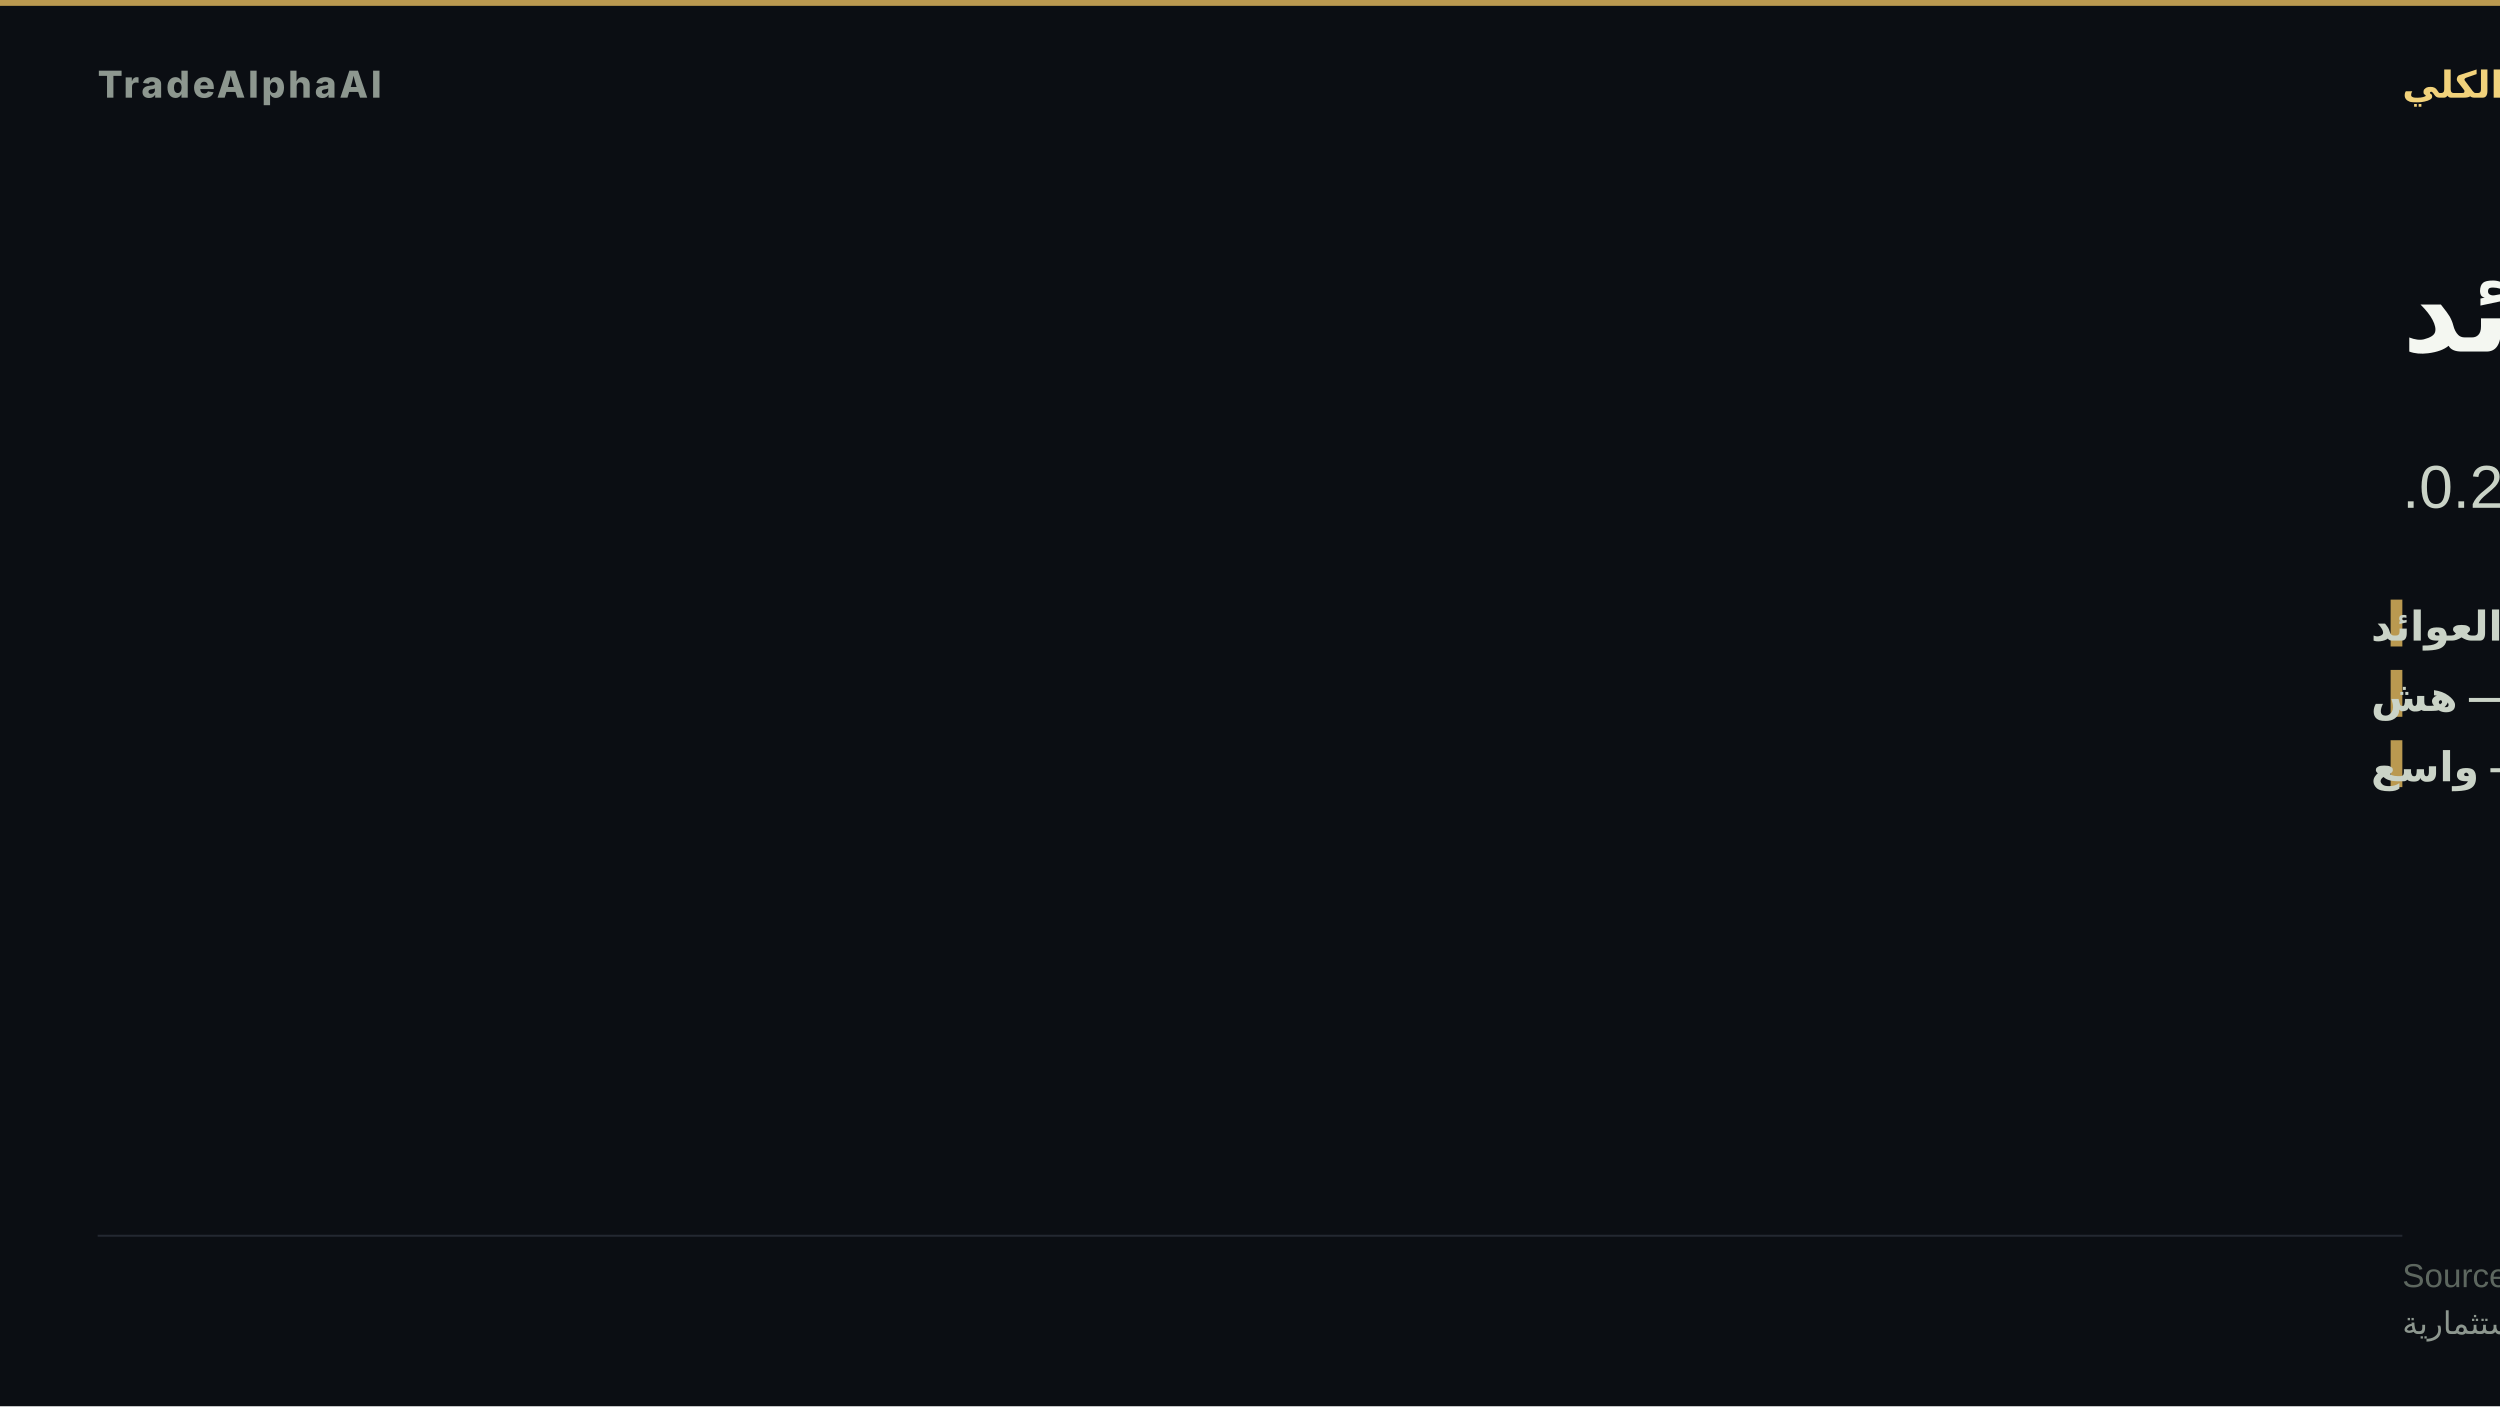
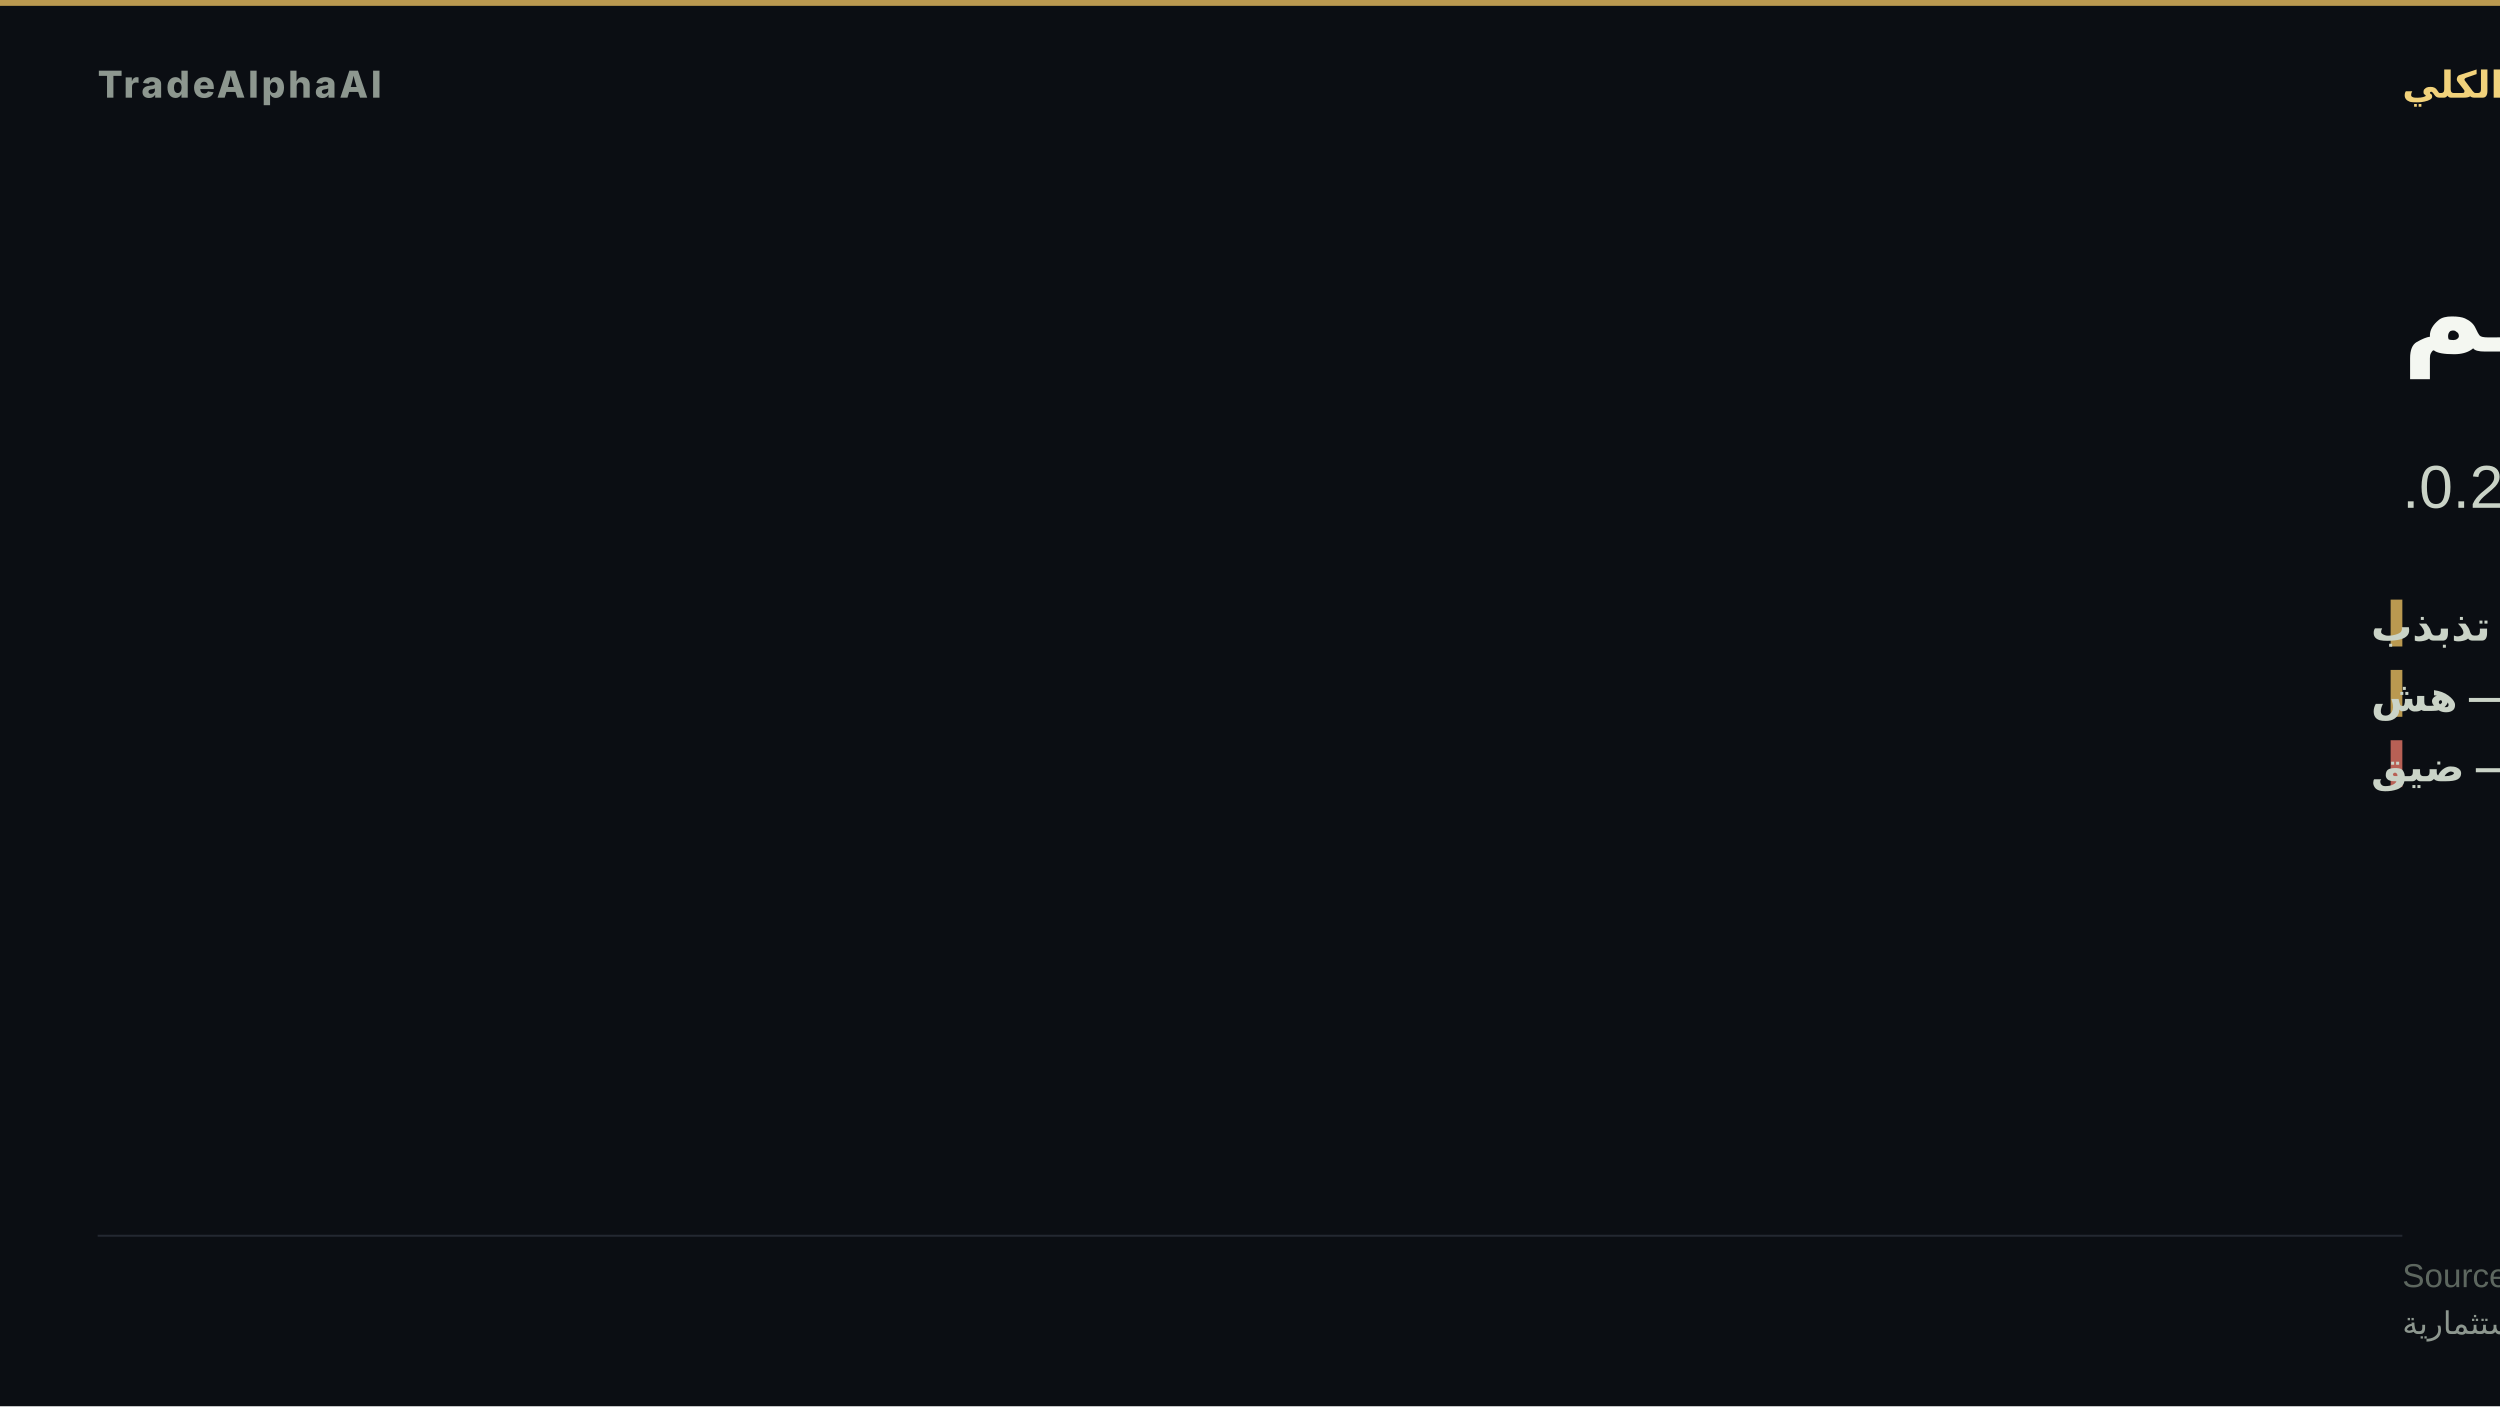
- <svg xmlns="http://www.w3.org/2000/svg" width="1280" height="720" viewBox="0 0 1280 720" role="img" aria-label="ضغط العوائد">
+ <svg xmlns="http://www.w3.org/2000/svg" width="1280" height="720" viewBox="0 0 1280 720" role="img" aria-label="تمركز نمو مزدحم">
  <rect width="1280" height="720" fill="#0b0e13" />
  <rect x="0" y="0" width="1280" height="3" fill="#d8b15a" opacity="0.85" />
  <text x="50" y="50" font-family="'Inter','Segoe UI','Helvetica Neue',Arial,sans-serif" font-size="19" font-weight="800" letter-spacing="1.5" fill="#8d978f" text-anchor="start">TradeAlphaAI</text>
  <text x="1230" y="50" font-family="'Tajawal','Cairo','Segoe UI',Arial,sans-serif" font-size="19" font-weight="700" letter-spacing="0" fill="#f2d27b" text-anchor="end" direction="rtl">النظام الكلي</text>
-   <text x="1230" y="180" font-family="'Tajawal','Cairo','Segoe UI',Arial,sans-serif" font-size="58" font-weight="800" fill="#f4f7f1" text-anchor="end" direction="rtl">ضغط العوائد</text>
-   <text x="1230" y="260" font-family="'Tajawal','Cairo','Segoe UI',Arial,sans-serif" font-size="31" font-weight="500" fill="#cad3c7" text-anchor="end" direction="rtl">سيولة ضغط العوائد · استقرار هش · اتساق 0.2.</text>
+   <text x="1230" y="180" font-family="'Tajawal','Cairo','Segoe UI',Arial,sans-serif" font-size="58" font-weight="800" fill="#f4f7f1" text-anchor="end" direction="rtl">تمركز نمو مزدحم</text>
+   <text x="1230" y="260" font-family="'Tajawal','Cairo','Segoe UI',Arial,sans-serif" font-size="31" font-weight="500" fill="#cad3c7" text-anchor="end" direction="rtl">سيولة امتصاص تذبذب · استقرار هش · اتساق 0.2.</text>
  <rect x="1224" y="307" width="6" height="24" fill="#d8b15a" opacity="0.85" />
-   <text x="1214" y="328" font-family="'Tajawal','Cairo','Segoe UI',Arial,sans-serif" font-size="21" font-weight="600" fill="#cad3c7" text-anchor="end" direction="rtl">السيولة — ضغط العوائد</text>
+   <text x="1214" y="328" font-family="'Tajawal','Cairo','Segoe UI',Arial,sans-serif" font-size="21" font-weight="600" fill="#cad3c7" text-anchor="end" direction="rtl">السيولة — امتصاص تذبذب</text>
  <rect x="1224" y="343" width="6" height="24" fill="#d8b15a" opacity="0.85" />
  <text x="1214" y="364" font-family="'Tajawal','Cairo','Segoe UI',Arial,sans-serif" font-size="21" font-weight="600" fill="#cad3c7" text-anchor="end" direction="rtl">الاستقرار — هش</text>
-   <rect x="1224" y="379" width="6" height="24" fill="#d8b15a" opacity="0.85" />
-   <text x="1214" y="400" font-family="'Tajawal','Cairo','Segoe UI',Arial,sans-serif" font-size="21" font-weight="600" fill="#cad3c7" text-anchor="end" direction="rtl">الاتساع — واسع</text>
+   <rect x="1224" y="379" width="6" height="24" fill="#d66e60" opacity="0.85" />
+   <text x="1214" y="400" font-family="'Tajawal','Cairo','Segoe UI',Arial,sans-serif" font-size="21" font-weight="600" fill="#cad3c7" text-anchor="end" direction="rtl">الاتساع — ضيق</text>
  <rect x="50" y="632.2" width="1180" height="1" fill="rgba(148,163,184,0.18)" />
  <text x="1230" y="659" font-family="'Tajawal','Cairo','Segoe UI',Arial,sans-serif" font-size="17" fill="#5d675f" text-anchor="end" direction="rtl">Source: TradeAlphaAI macro-reactions + liquidity-regime artifacts</text>
  <text x="1230" y="683" font-family="'Tajawal','Cairo','Segoe UI',Arial,sans-serif" font-size="16" fill="#8d978f" text-anchor="end" direction="rtl">استخبارات سوق تعليمية — ليست نصيحة استثمارية</text>
</svg>
